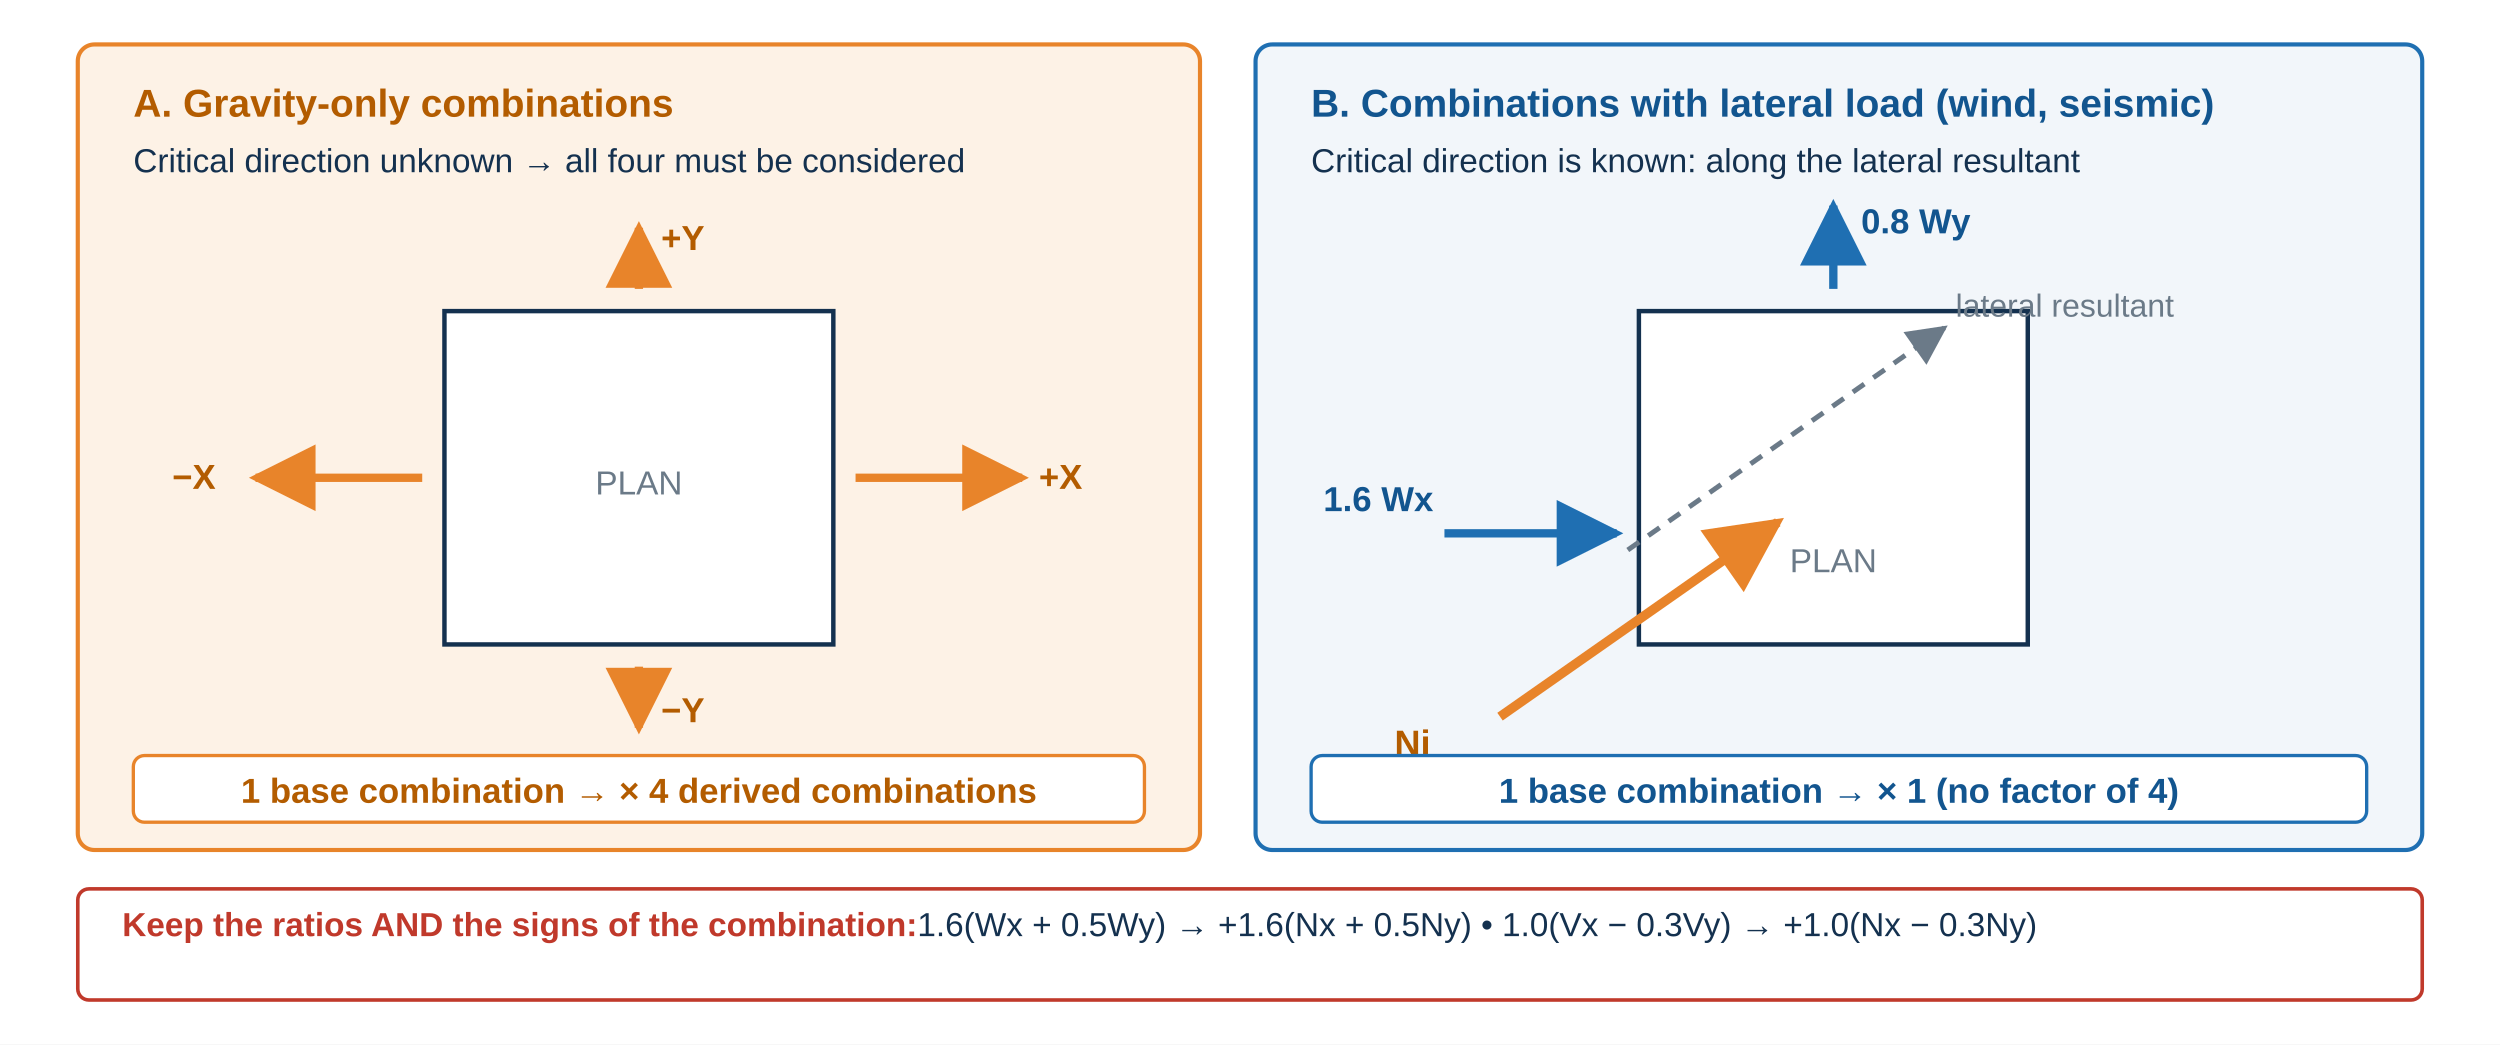
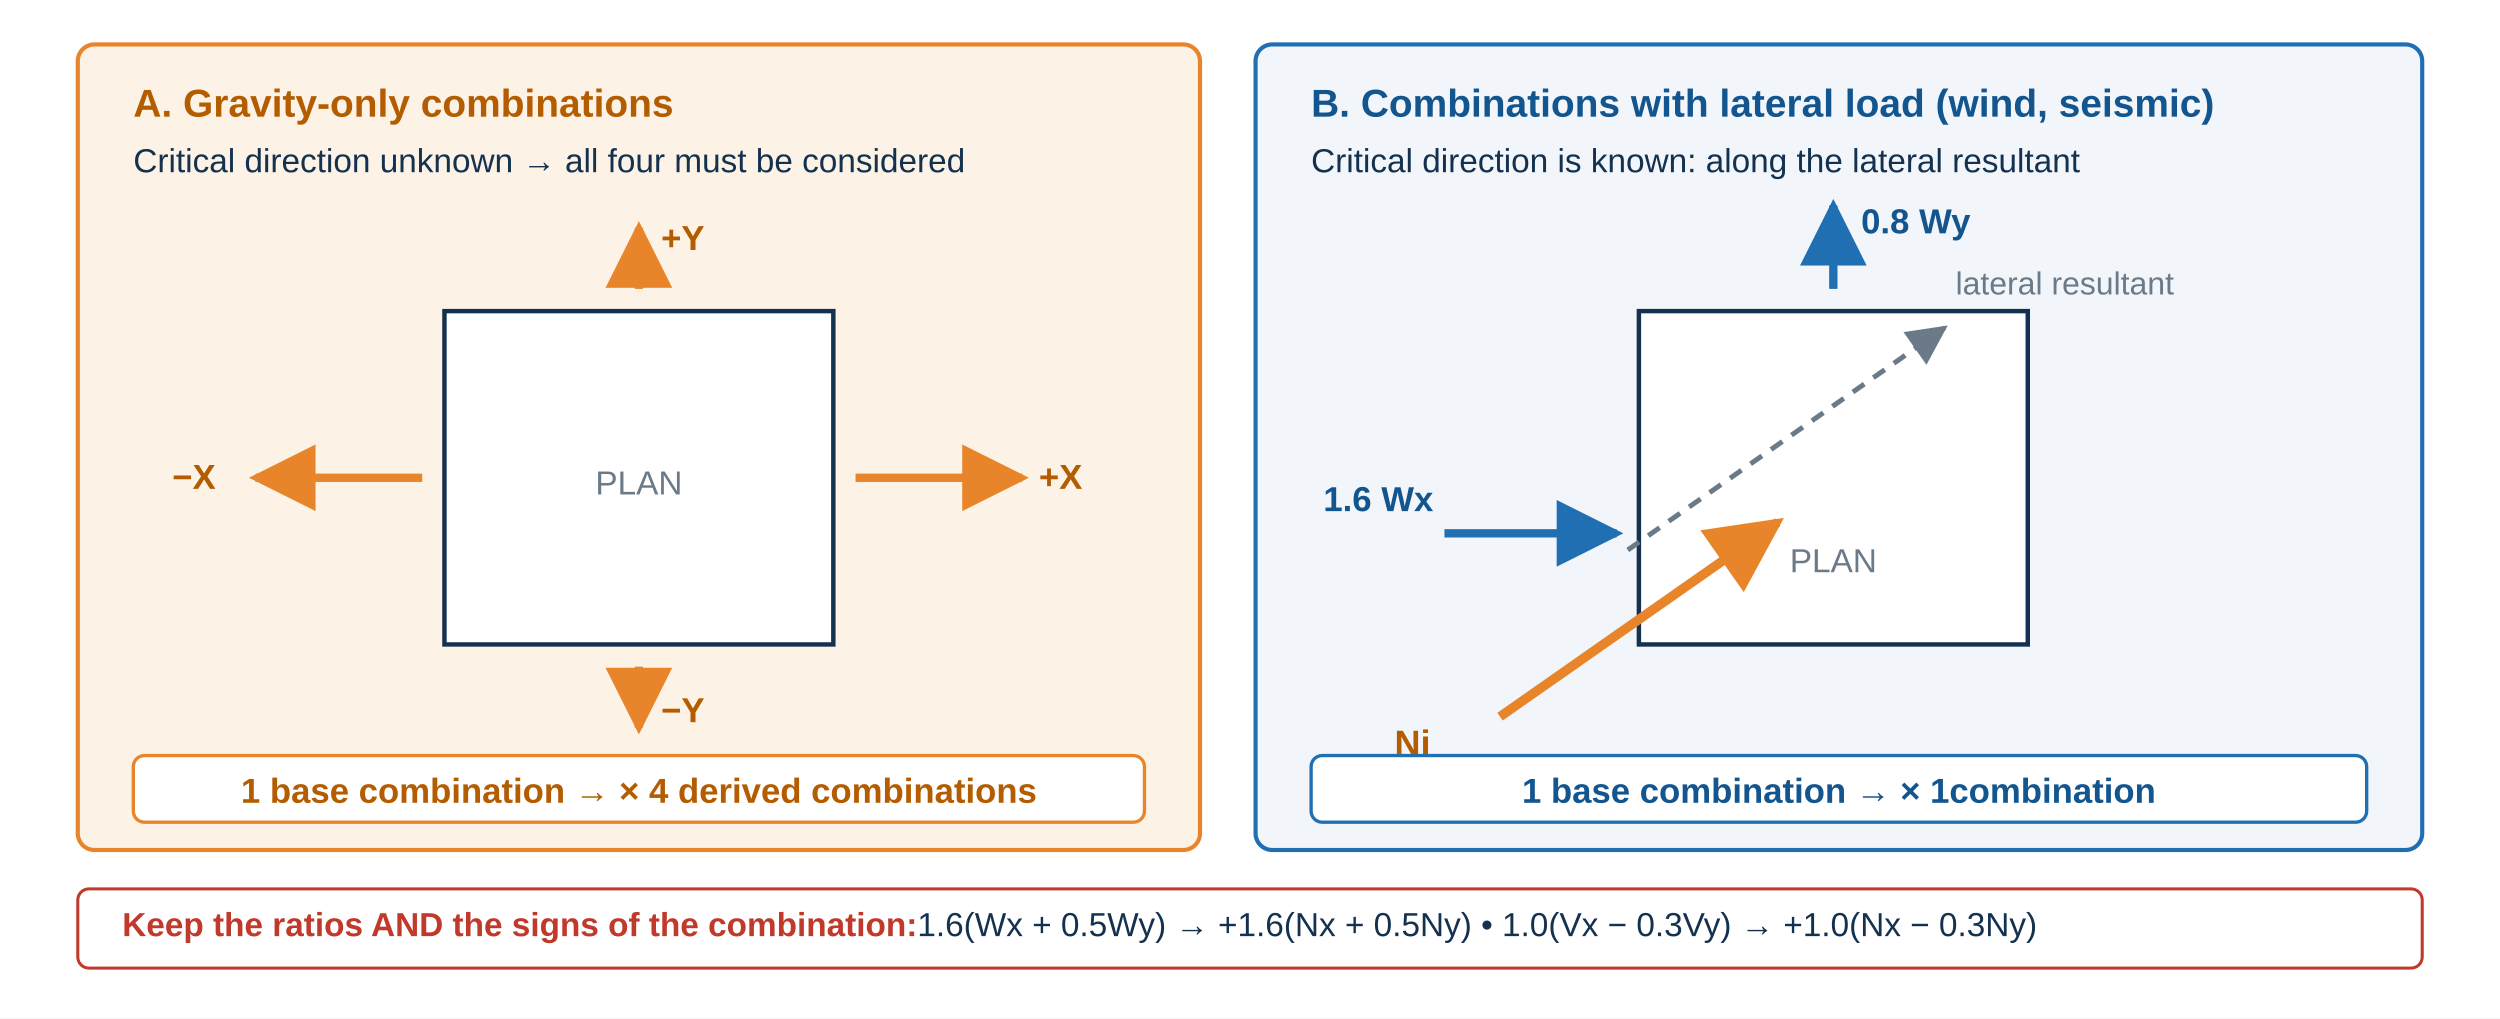
- <svg xmlns="http://www.w3.org/2000/svg" viewBox="0 58 900 376" width="900" height="376" font-family="Arial, Helvetica, sans-serif">
-   <defs>
+ <svg xmlns="http://www.w3.org/2000/svg" viewBox="0 58 900 366.668" width="900" height="366.668" font-family="Arial, Helvetica, sans-serif" version="1.1" id="svg20">
+   <defs id="defs3">
    <marker id="d-aro" viewBox="0 0 10 10" refX="9" refY="5" markerWidth="8" markerHeight="8" orient="auto-start-reverse">
-       <path d="M 0 0 L 10 5 L 0 10 z" fill="#E8842A" />
+       <path d="M 0,0 10,5 0,10 Z" fill="#e8842a" id="path1" />
    </marker>
    <marker id="d-arb" viewBox="0 0 10 10" refX="9" refY="5" markerWidth="8" markerHeight="8" orient="auto-start-reverse">
-       <path d="M 0 0 L 10 5 L 0 10 z" fill="#1F6FB2" />
+       <path d="M 0,0 10,5 0,10 Z" fill="#1f6fb2" id="path2" />
    </marker>
    <marker id="d-arg" viewBox="0 0 10 10" refX="9" refY="5" markerWidth="8" markerHeight="8" orient="auto-start-reverse">
-       <path d="M 0 0 L 10 5 L 0 10 z" fill="#6B7A88" />
+       <path d="M 0,0 10,5 0,10 Z" fill="#6b7a88" id="path3" />
    </marker>
  </defs>
-   <rect x="0" y="58" width="900" height="376" fill="#FFFFFF" />
-   <rect x="28" y="74" width="404" height="290" rx="6" fill="#FDF2E6" stroke="#E8842A" stroke-width="1.5" />
-   <text x="48" y="100" font-size="14" font-weight="bold" fill="#B35C00">A. Gravity-only combinations</text>
-   <text x="48" y="120" font-size="12" fill="#14314F">Critical direction unknown → all four must be considered</text>
-   <rect x="160" y="170" width="140" height="120" fill="#FFFFFF" stroke="#14314F" stroke-width="1.6" />
-   <text x="230" y="236" font-size="12" fill="#6B7A88" text-anchor="middle">PLAN</text>
-   <line x1="308" y1="230" x2="368" y2="230" stroke="#E8842A" stroke-width="3" marker-end="url(#d-aro)" />
-   <text x="374" y="234" font-size="12.5" font-weight="bold" fill="#B35C00">+X</text>
-   <line x1="152" y1="230" x2="92" y2="230" stroke="#E8842A" stroke-width="3" marker-end="url(#d-aro)" />
-   <text x="62" y="234" font-size="12.5" font-weight="bold" fill="#B35C00">−X</text>
-   <line x1="230" y1="162" x2="230" y2="140" stroke="#E8842A" stroke-width="3" marker-end="url(#d-aro)" />
-   <text x="238" y="148" font-size="12.5" font-weight="bold" fill="#B35C00">+Y</text>
-   <line x1="230" y1="298" x2="230" y2="320" stroke="#E8842A" stroke-width="3" marker-end="url(#d-aro)" />
-   <text x="238" y="318" font-size="12.5" font-weight="bold" fill="#B35C00">−Y</text>
-   <rect x="48" y="330" width="364" height="24" rx="4" fill="#FFFFFF" stroke="#E8842A" stroke-width="1.2" />
-   <text x="230" y="347" font-size="12.5" font-weight="bold" fill="#B35C00" text-anchor="middle">1 base combination  →  × 4 derived combinations</text>
-   <rect x="452" y="74" width="420" height="290" rx="6" fill="#F2F6FA" stroke="#1F6FB2" stroke-width="1.5" />
-   <text x="472" y="100" font-size="14" font-weight="bold" fill="#12558F">B. Combinations with lateral load (wind, seismic)</text>
-   <text x="472" y="120" font-size="12" fill="#14314F">Critical direction is known: along the lateral resultant</text>
-   <rect x="590" y="170" width="140" height="120" fill="#FFFFFF" stroke="#14314F" stroke-width="1.6" />
-   <text x="660" y="264" font-size="12" fill="#6B7A88" text-anchor="middle">PLAN</text>
-   <line x1="520" y1="250" x2="582" y2="250" stroke="#1F6FB2" stroke-width="3" marker-end="url(#d-arb)" />
-   <text x="516" y="242" font-size="12.5" font-weight="bold" fill="#12558F" text-anchor="end">1.6 Wx</text>
-   <line x1="660" y1="162" x2="660" y2="132" stroke="#1F6FB2" stroke-width="3" marker-end="url(#d-arb)" />
-   <text x="670" y="142" font-size="12.5" font-weight="bold" fill="#12558F">0.8 Wy</text>
-   <line x1="586" y1="256" x2="700" y2="176" stroke="#6B7A88" stroke-width="1.8" stroke-dasharray="5 4" marker-end="url(#d-arg)" />
-   <text x="704" y="172" font-size="11.5" fill="#6B7A88">lateral resultant</text>
-   <line x1="540" y1="316" x2="640" y2="246" stroke="#E8842A" stroke-width="3.4" marker-end="url(#d-aro)" />
-   <text x="502" y="330" font-size="13" font-weight="bold" fill="#B35C00">Ni</text>
-   <rect x="472" y="330" width="380" height="24" rx="4" fill="#FFFFFF" stroke="#1F6FB2" stroke-width="1.2" />
-   <text x="662" y="347" font-size="12.5" font-weight="bold" fill="#12558F" text-anchor="middle">1 base combination  →  × 1 (no factor of 4)</text>
-   <rect x="28" y="378" width="844" height="40" rx="4" fill="#FFFFFF" stroke="#C0392B" stroke-width="1.3" />
-   <text x="44" y="395" font-size="12" fill="#14314F">
-     <tspan font-weight="bold" fill="#C0392B">Keep the ratios AND the signs of the combination: </tspan>1.6(Wx + 0.5Wy) → +1.6(Nx + 0.5Ny)   •   1.0(Vx − 0.3Vy) → +1.0(Nx − 0.3Ny)</text>
+   <rect x="0" y="58" width="900" height="366.668" fill="#ffffff" id="rect3" style="stroke-width:1" />
+   <rect x="28" y="74" width="404" height="290" rx="6" fill="#fdf2e6" stroke="#e8842a" stroke-width="1.5" id="rect4" ry="6" />
+   <text x="48" y="100" font-size="14px" font-weight="bold" fill="#b35c00" id="text4">A. Gravity-only combinations</text>
+   <text x="48" y="120" font-size="12px" fill="#14314f" id="text5">Critical direction unknown → all four must be considered</text>
+   <rect x="160" y="170" width="140" height="120" fill="#ffffff" stroke="#14314f" stroke-width="1.6" id="rect5" />
+   <text x="230" y="236" font-size="12px" fill="#6b7a88" text-anchor="middle" id="text6">PLAN</text>
+   <line x1="308" y1="230" x2="368" y2="230" stroke="#e8842a" stroke-width="3" marker-end="url(#d-aro)" id="line6" />
+   <text x="374" y="234" font-size="12.5px" font-weight="bold" fill="#b35c00" id="text7">+X</text>
+   <line x1="152" y1="230" x2="92" y2="230" stroke="#e8842a" stroke-width="3" marker-end="url(#d-aro)" id="line7" />
+   <text x="62" y="234" font-size="12.5px" font-weight="bold" fill="#b35c00" id="text8">−X</text>
+   <line x1="230" y1="162" x2="230" y2="140" stroke="#e8842a" stroke-width="3" marker-end="url(#d-aro)" id="line8" />
+   <text x="238" y="148" font-size="12.5px" font-weight="bold" fill="#b35c00" id="text9">+Y</text>
+   <line x1="230" y1="298" x2="230" y2="320" stroke="#e8842a" stroke-width="3" marker-end="url(#d-aro)" id="line9" />
+   <text x="238" y="318" font-size="12.5px" font-weight="bold" fill="#b35c00" id="text10">−Y</text>
+   <rect x="48" y="330" width="364" height="24" rx="4" fill="#ffffff" stroke="#e8842a" stroke-width="1.2" id="rect10" ry="4" />
+   <text x="230" y="347" font-size="12.5px" font-weight="bold" fill="#b35c00" text-anchor="middle" id="text11">1 base combination → × 4 derived combinations</text>
+   <rect x="452" y="74" width="420" height="290" rx="6" fill="#f2f6fa" stroke="#1f6fb2" stroke-width="1.5" id="rect11" ry="6" />
+   <text x="472" y="100" font-size="14px" font-weight="bold" fill="#12558f" id="text12">B. Combinations with lateral load (wind, seismic)</text>
+   <text x="472" y="120" font-size="12px" fill="#14314f" id="text13">Critical direction is known: along the lateral resultant</text>
+   <rect x="590" y="170" width="140" height="120" fill="#ffffff" stroke="#14314f" stroke-width="1.6" id="rect13" />
+   <text x="660" y="264" font-size="12px" fill="#6b7a88" text-anchor="middle" id="text14">PLAN</text>
+   <line x1="520" y1="250" x2="582" y2="250" stroke="#1f6fb2" stroke-width="3" marker-end="url(#d-arb)" id="line14" />
+   <text x="516" y="242" font-size="12.5px" font-weight="bold" fill="#12558f" text-anchor="end" id="text15">1.6 Wx</text>
+   <line x1="660" y1="162" x2="660" y2="132" stroke="#1f6fb2" stroke-width="3" marker-end="url(#d-arb)" id="line15" />
+   <text x="670" y="142" font-size="12.5px" font-weight="bold" fill="#12558f" id="text16">0.8 Wy</text>
+   <line x1="586" y1="256" x2="700" y2="176" stroke="#6b7a88" stroke-width="1.8" stroke-dasharray="5, 4" marker-end="url(#d-arg)" id="line16" />
+   <text x="704" y="164" font-size="11.5px" fill="#6b7a88" id="text17">lateral resultant</text>
+   <line x1="540" y1="316" x2="640" y2="246" stroke="#e8842a" stroke-width="3.4" marker-end="url(#d-aro)" id="line17" />
+   <text x="502" y="330" font-size="13px" font-weight="bold" fill="#b35c00" id="text18">Ni</text>
+   <rect x="472" y="330" width="380" height="24" rx="4" fill="#ffffff" stroke="#1f6fb2" stroke-width="1.2" id="rect18" ry="4" />
+   <text x="662" y="347" font-size="12.5px" font-weight="bold" fill="#12558f" text-anchor="middle" id="text19">1 base combination → × 1combination</text>
+   <rect x="28" y="378" width="844" height="28.514" rx="4" fill="#ffffff" stroke="#c0392b" stroke-width="1.098" id="rect19" ry="4" />
+   <text x="44" y="395" font-size="12px" fill="#14314f" id="text20">
+     <tspan font-weight="bold" fill="#c0392b" id="tspan19">Keep the ratios AND the signs of the combination:</tspan>1.6(Wx + 0.5Wy) → +1.6(Nx + 0.5Ny) • 1.0(Vx − 0.3Vy) → +1.0(Nx − 0.3Ny)</text>
+   <text xml:space="preserve" style="writing-mode:lr-tb;direction:ltr;fill:#000000" x="702.082" y="350.893" id="text1">
+     <tspan id="tspan1" x="702.082" y="350.893">    </tspan>
+   </text>
</svg>
